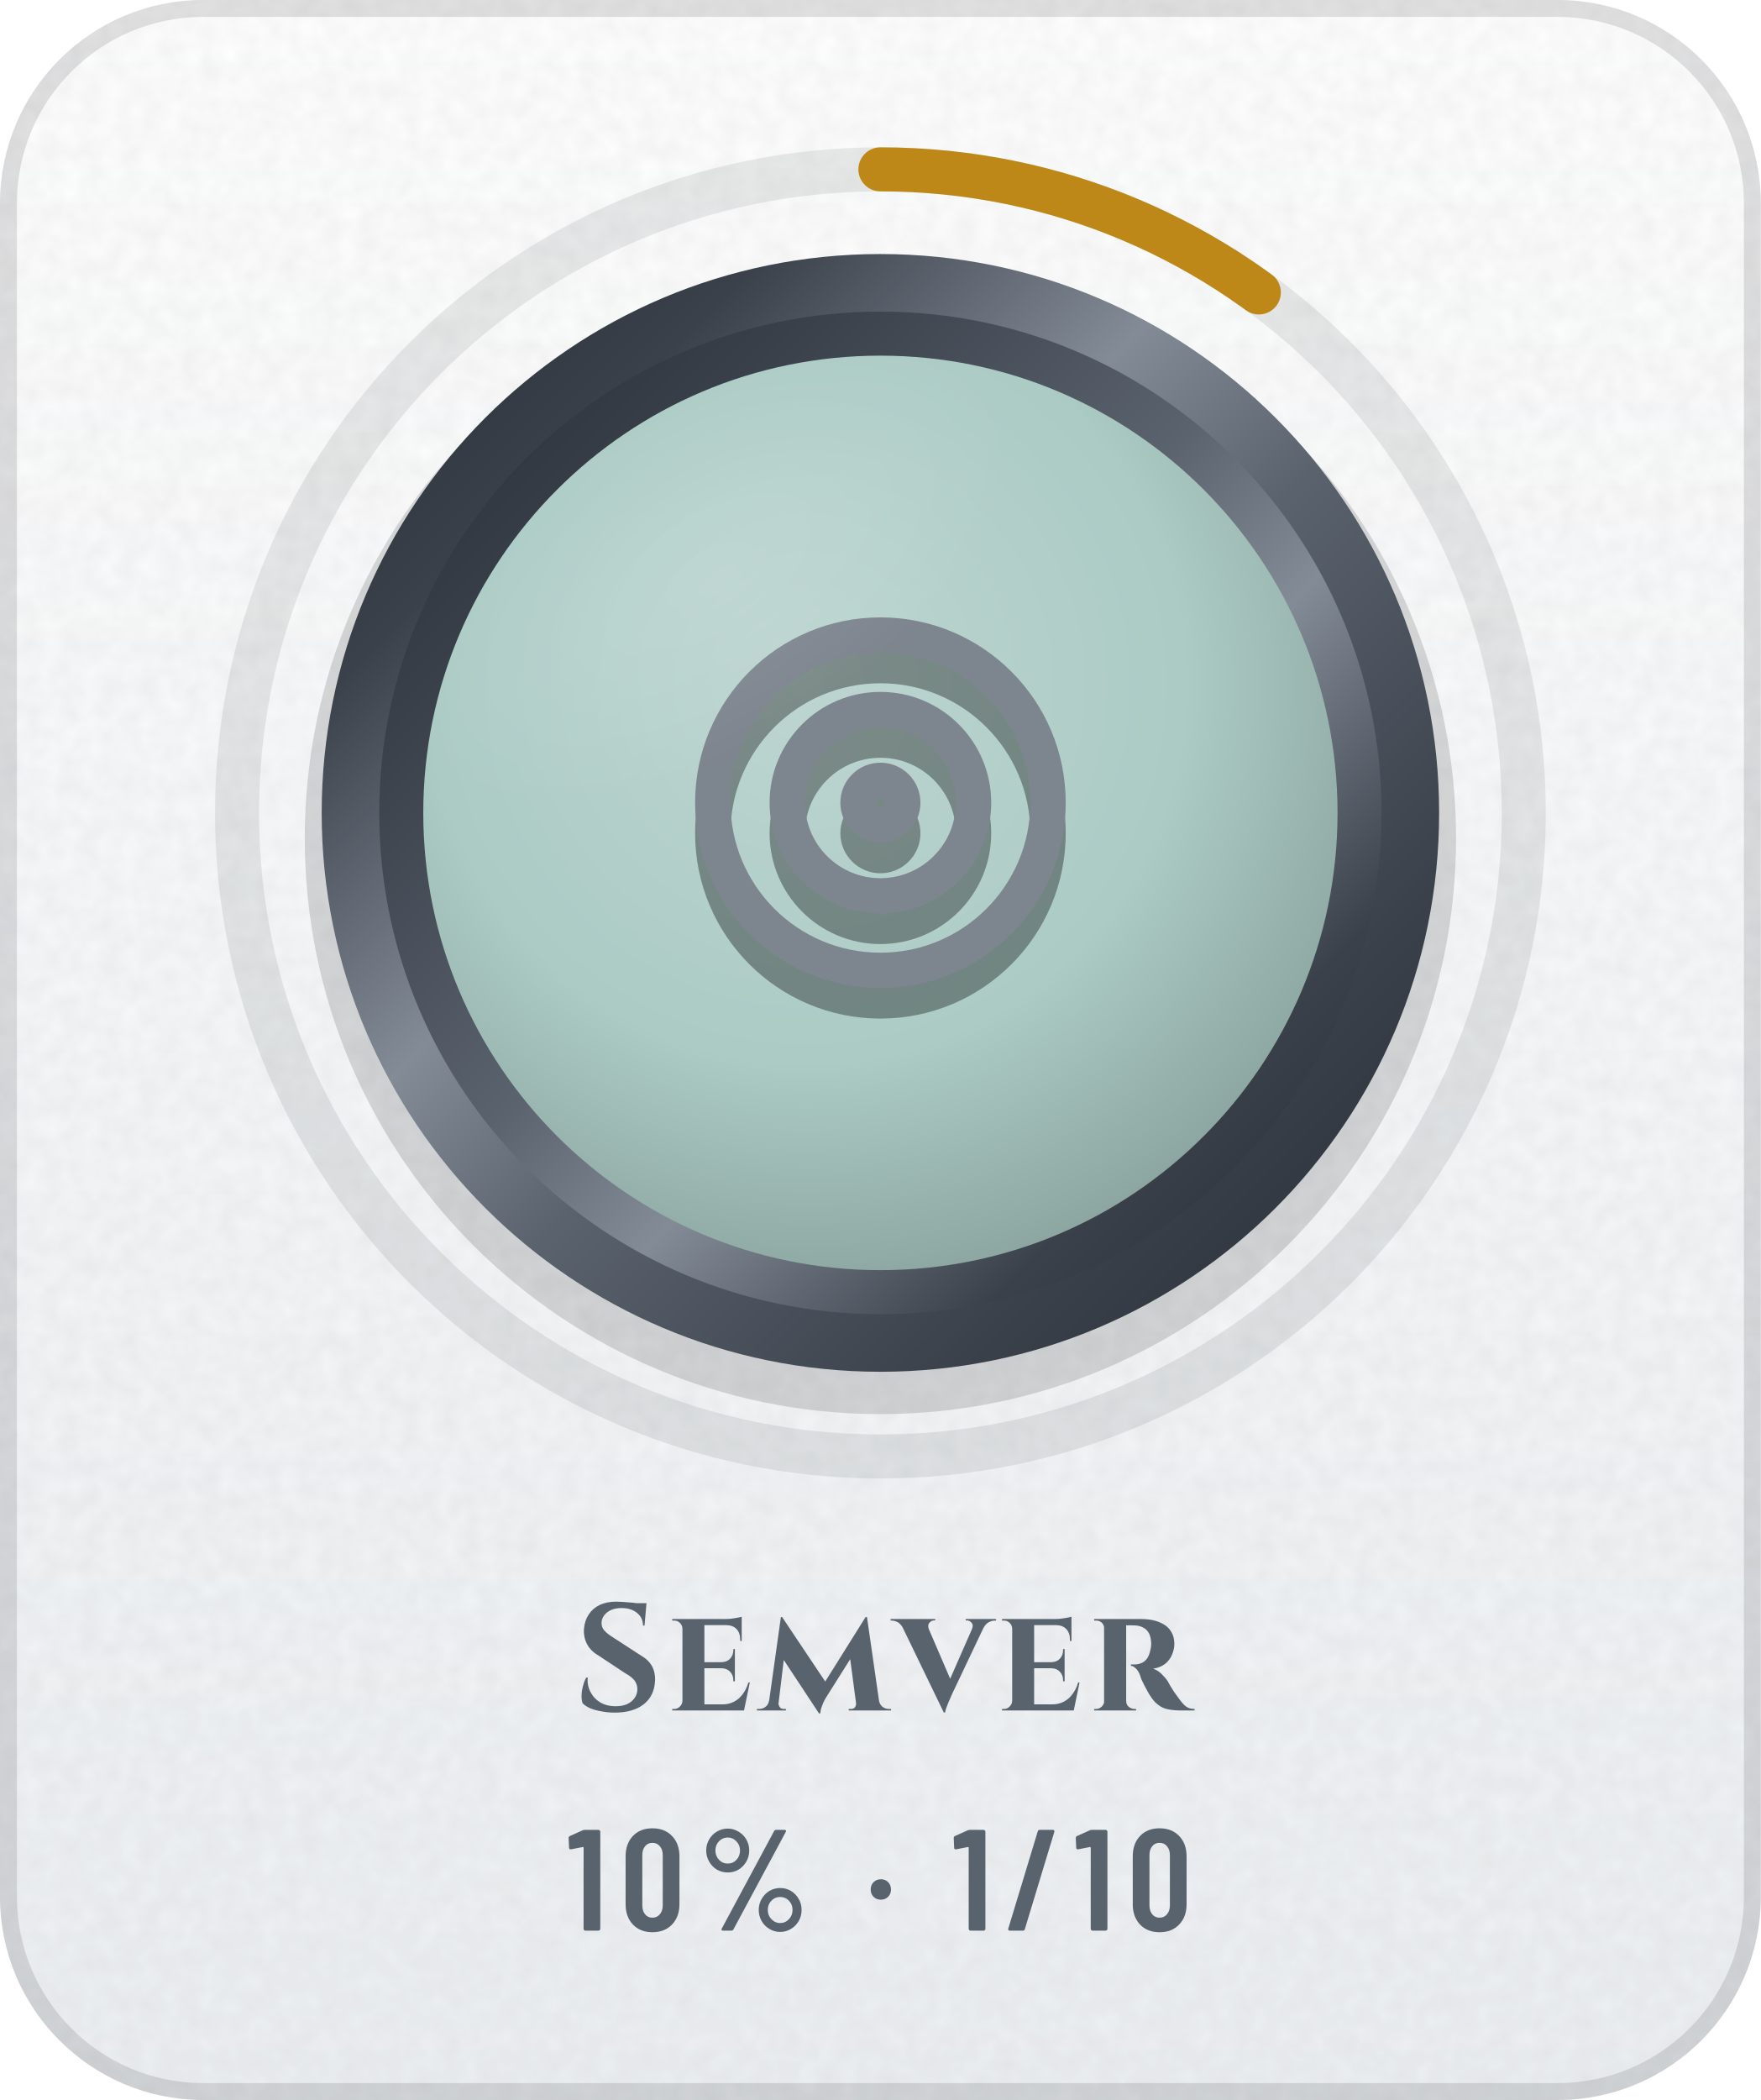
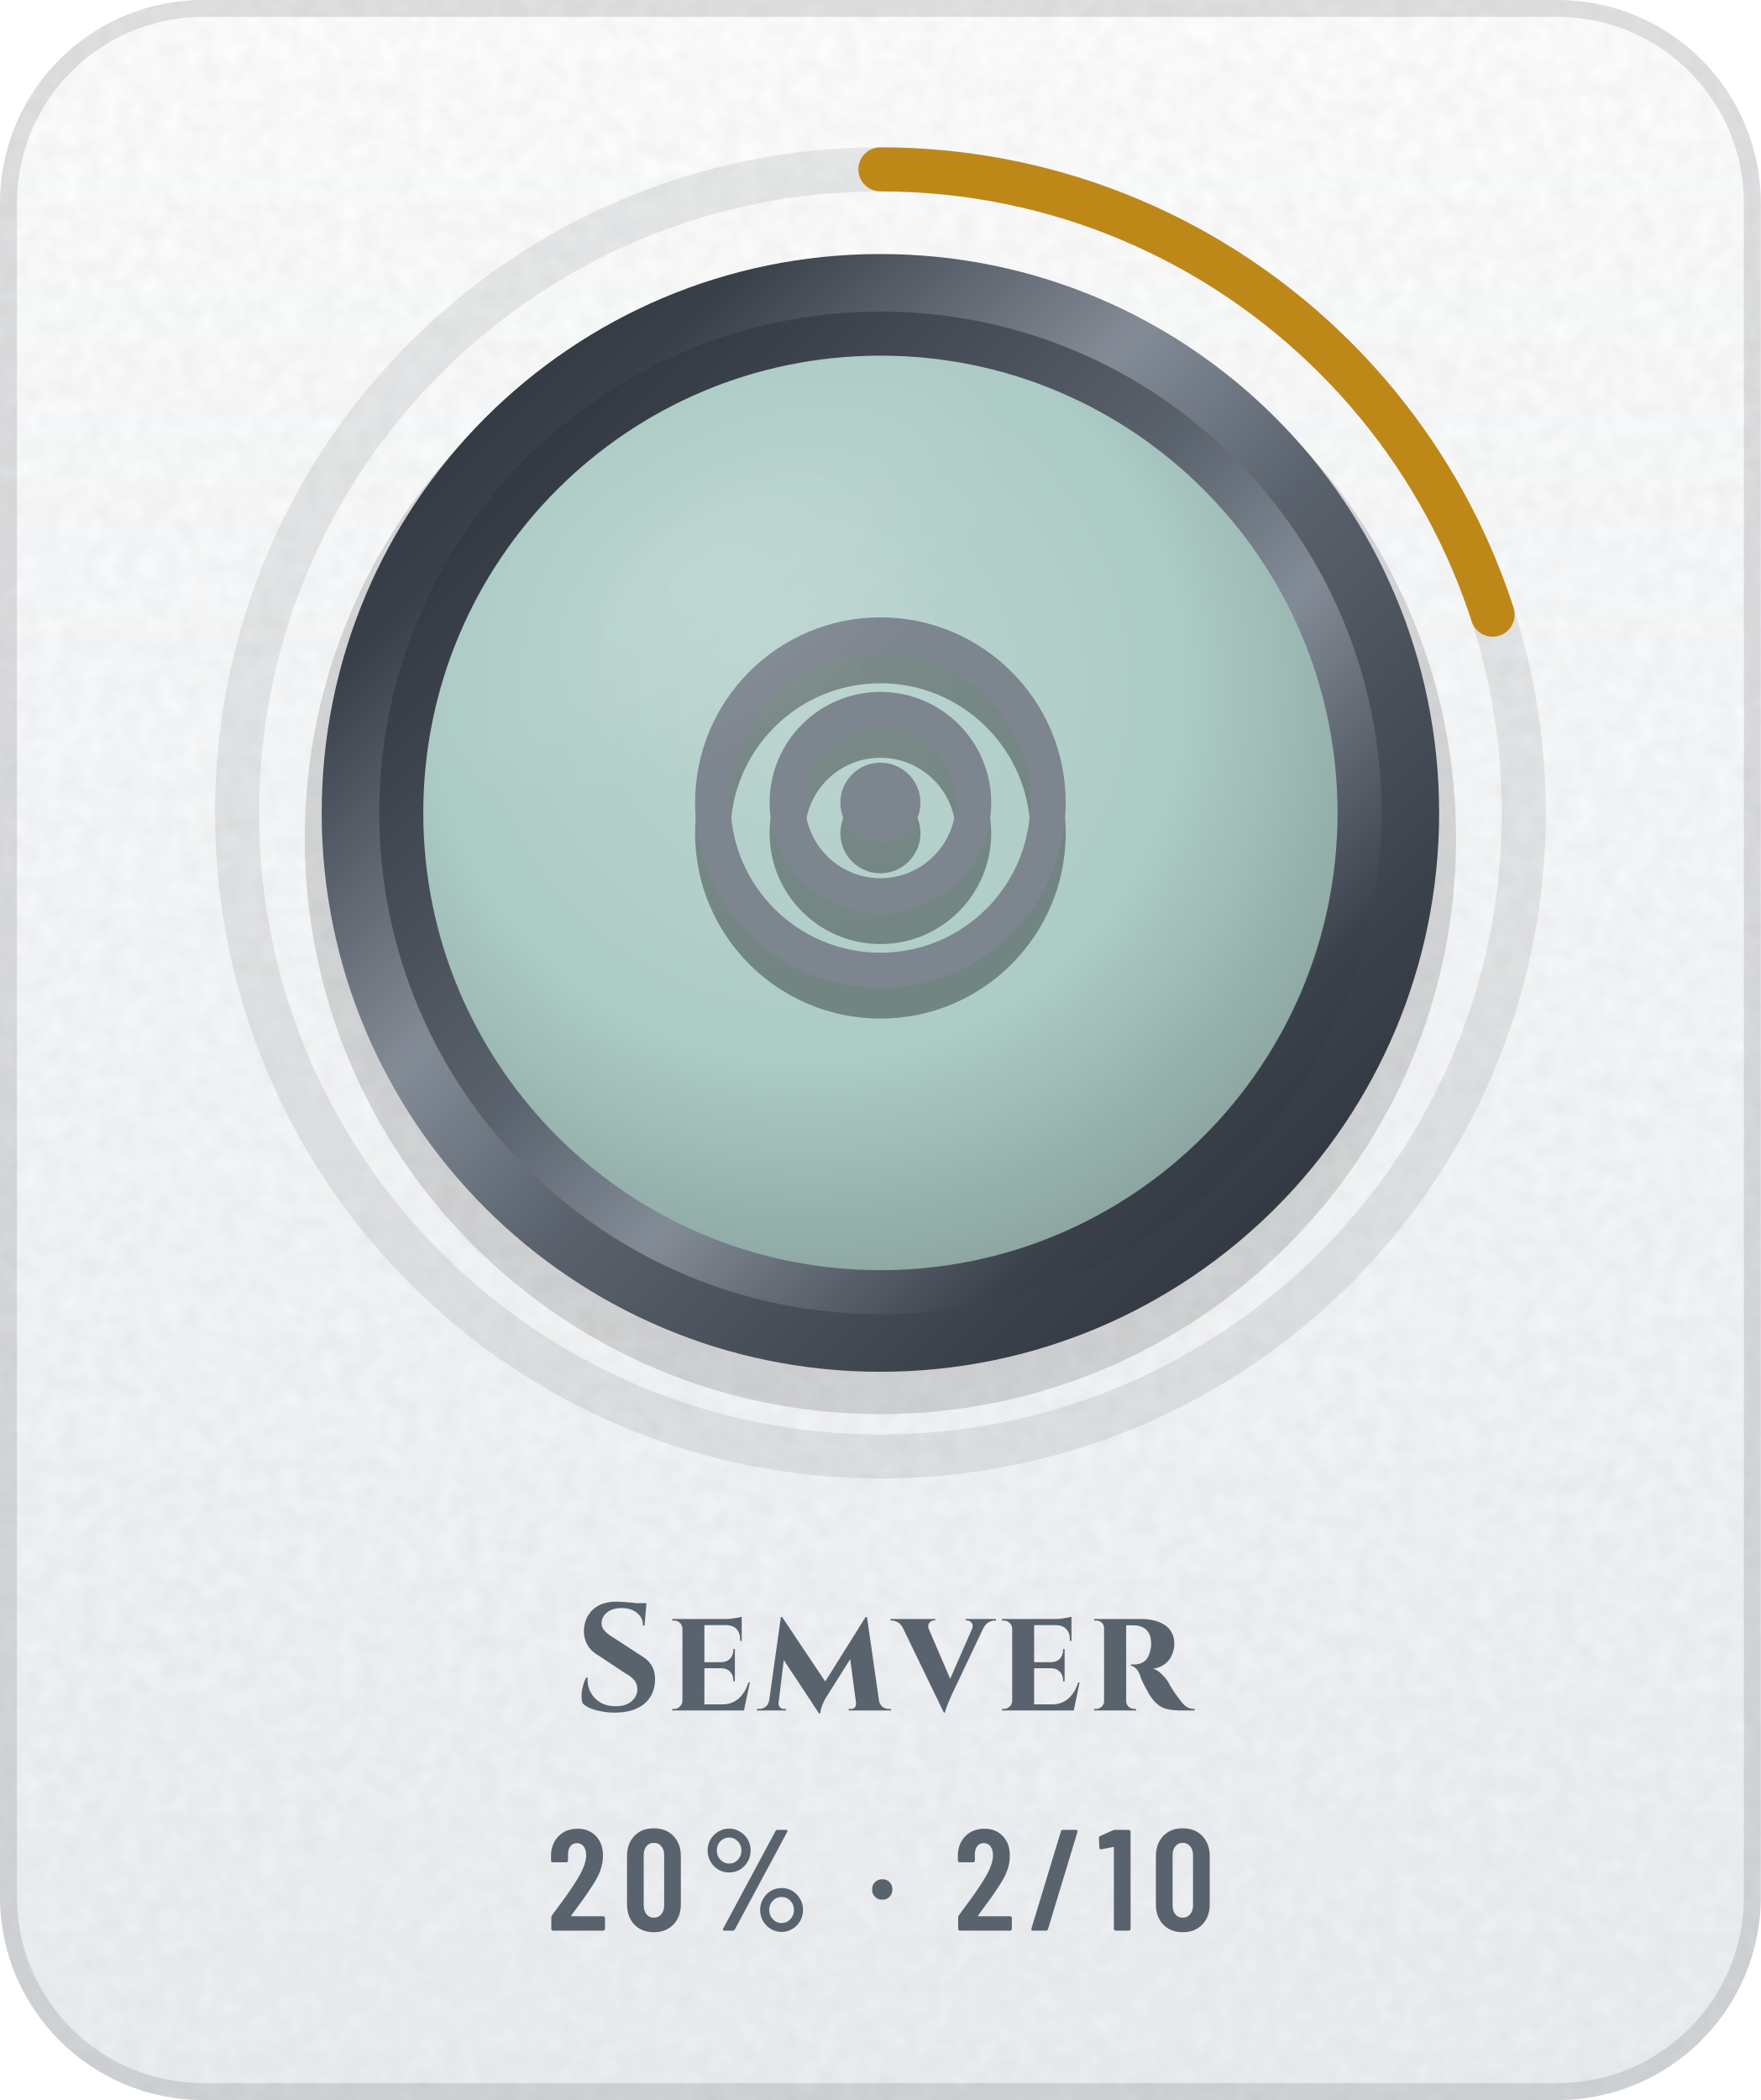
- <svg xmlns="http://www.w3.org/2000/svg" width="104" height="124" viewBox="0 0 104 124" role="img" aria-label="Semver: 10% (1 of 10)">
+ <svg xmlns="http://www.w3.org/2000/svg" width="104" height="124" viewBox="0 0 104 124" role="img" aria-label="Semver: 20% (2 of 10)">
  <defs>
    <linearGradient id="bg" x1="0" y1="0" x2="0" y2="1">
      <stop offset="0" stop-color="#FFFFFF" />
      <stop offset="1" stop-color="#EDF0F3" />
    </linearGradient>
    <clipPath id="card">
      <rect width="104" height="124" rx="12" />
    </clipPath>
    <filter id="grain" x="0" y="0" width="100%" height="100%">
      <feTurbulence type="fractalNoise" baseFrequency=".85" numOctaves="2" stitchTiles="stitch" />
      <feColorMatrix values="0 0 0 0 0 0 0 0 0 0 0 0 0 0 0 0 0 0 .05 0" />
    </filter>
    <radialGradient id="glow" cx=".5" cy=".5" r=".5">
      <stop offset="0" stop-color="#5A626D" stop-opacity="0" />
      <stop offset="1" stop-color="#5A626D" stop-opacity="0" />
    </radialGradient>
    <linearGradient id="mh" x1="0" y1="0" x2="1" y2="0">
      <stop offset="0" stop-color="#252A32" />
      <stop offset="0.2" stop-color="#3A414B" />
      <stop offset="0.4" stop-color="#838B96" />
      <stop offset="0.54" stop-color="#5A626D" />
      <stop offset="0.78" stop-color="#3A414B" />
      <stop offset="1" stop-color="#252A32" />
    </linearGradient>
    <linearGradient id="md" x1="0" y1="0" x2="1" y2="1">
      <stop offset="0" stop-color="#252A32" />
      <stop offset="0.2" stop-color="#3A414B" />
      <stop offset="0.4" stop-color="#838B96" />
      <stop offset="0.54" stop-color="#5A626D" />
      <stop offset="0.78" stop-color="#3A414B" />
      <stop offset="1" stop-color="#252A32" />
    </linearGradient>
    <linearGradient id="mdr" x1="1" y1="1" x2="0" y2="0">
      <stop offset="0" stop-color="#252A32" />
      <stop offset="0.2" stop-color="#3A414B" />
      <stop offset="0.4" stop-color="#838B96" />
      <stop offset="0.54" stop-color="#5A626D" />
      <stop offset="0.78" stop-color="#3A414B" />
      <stop offset="1" stop-color="#252A32" />
    </linearGradient>
    <linearGradient id="dia" x1="0" y1="0" x2="1" y2="0">
      <stop offset="0" stop-color="#2F7DD1" />
      <stop offset=".5" stop-color="#7B61E0" />
      <stop offset="1" stop-color="#C2449A" />
    </linearGradient>
    <linearGradient id="pb" x1="0" y1="0" x2="1" y2="0">
      <stop offset="0" stop-color="#8F5125" />
      <stop offset="1" stop-color="#CC8850" />
    </linearGradient>
    <linearGradient id="shg" x1="0" y1="0" x2="1" y2="0">
      <stop offset="0" stop-color="#FFFFFF" stop-opacity="0" />
      <stop offset=".5" stop-color="#FFFFFF" stop-opacity=".6" />
      <stop offset="1" stop-color="#FFFFFF" stop-opacity="0" />
    </linearGradient>
    <radialGradient id="en" cx=".42" cy=".36" r=".75">
      <stop offset="0" stop-color="#BDD5D1" />
      <stop offset=".55" stop-color="#ACCBC5" />
      <stop offset="1" stop-color="#819894" />
    </radialGradient>
    <linearGradient id="ig" gradientUnits="userSpaceOnUse" x1="0" y1="34" x2="0" y2="62">
      <stop offset="0" stop-color="#7D858F" />
      <stop offset="1" stop-color="#4E5661" />
    </linearGradient>
    <radialGradient id="gl" cx=".5" cy=".5" r=".5">
      <stop offset="0" stop-color="#FFFFFF" stop-opacity=".45" />
      <stop offset="1" stop-color="#FFFFFF" stop-opacity="0" />
    </radialGradient>
    <clipPath id="fc">
      <circle cx="52" cy="48" r="27" />
    </clipPath>
  </defs>
  <g clip-path="url(#card)">
    <rect width="104" height="124" fill="url(#bg)" />
    <rect width="104" height="124" filter="url(#grain)" />
  </g>
  <rect x=".5" y=".5" width="103" height="123" rx="11.5" fill="none" stroke="#1F2328" stroke-opacity=".13" />
  <circle cx="52" cy="48" r="48" fill="url(#glow)" />
  <circle cx="52" cy="48" r="38" fill="none" stroke="#1F2328" stroke-opacity=".09" stroke-width="2.6" />
-   <circle cx="52" cy="48" r="38" fill="none" stroke="#BE8818" stroke-width="2.6" stroke-linecap="round" stroke-dasharray="23.9 238.8" transform="rotate(-90 52 48)" />
+   <circle cx="52" cy="48" r="38" fill="none" stroke="#BE8818" stroke-width="2.6" stroke-linecap="round" stroke-dasharray="47.8 238.8" transform="rotate(-90 52 48)" />
  <circle cx="52" cy="49.5" r="34" fill="#000000" fill-opacity=".14" />
  <circle cx="52" cy="48" r="33" fill="url(#md)" />
  <circle cx="52" cy="48" r="29.6" fill="url(#mdr)" />
  <circle cx="52" cy="48" r="27" fill="url(#en)" />
  <g transform="translate(38.8 36) scale(1.1)" fill="none" stroke="#000000" stroke-width="1.9" stroke-linecap="round" stroke-linejoin="round" stroke-opacity=".35">
    <circle cx="12" cy="12" r="9" />
    <circle cx="12" cy="12" r="5" />
    <circle cx="12" cy="12" r="1.2" />
  </g>
  <g transform="translate(38.8 34.2) scale(1.1)" fill="none" stroke="url(#ig)" stroke-width="1.9" stroke-linecap="round" stroke-linejoin="round">
    <circle cx="12" cy="12" r="9" />
    <circle cx="12" cy="12" r="5" />
    <circle cx="12" cy="12" r="1.2" />
  </g>
  <g clip-path="url(#fc)">
    <ellipse cx="42" cy="34" rx="20" ry="10" transform="rotate(-32 42 34)" fill="url(#gl)" opacity=".25" />
  </g>
  <g transform="translate(33.9 101) scale(0.009 -0.009)" fill="#59636E">
    <use href="#s83" x="0" />
    <use href="#s101" x="611" />
    <use href="#s109" x="1209" />
    <use href="#s118" x="2105" />
    <use href="#s101" x="2775" />
    <use href="#s114" x="3373" />
  </g>
-   <g transform="translate(33.5 114) scale(0.0085 -0.0085)" fill="#59636E">
-     <use href="#m49" x="0" />
-     <use href="#m48" x="368" />
-     <use href="#m37" x="912" />
-     <use href="#m183" x="2072" />
-     <use href="#m49" x="2676" />
-     <use href="#m47" x="3044" />
-     <use href="#m49" x="3524" />
-     <use href="#m48" x="3892" />
+   <g transform="translate(32.3 114) scale(0.0085 -0.0085)" fill="#59636E">
+     <use href="#m50" x="0" />
+     <use href="#m48" x="519" />
+     <use href="#m37" x="1063" />
+     <use href="#m183" x="2223" />
+     <use href="#m50" x="2827" />
+     <use href="#m47" x="3346" />
+     <use href="#m49" x="3826" />
+     <use href="#m48" x="4194" />
  </g>
  <defs>
    <path id="m37" d="M54 557Q54 598 74 633Q94 668 128 688Q163 709 204 709Q244 709 278 688Q313 668 333 633Q353 598 353 557Q353 515 333 480Q313 445 279 424Q245 404 204 404Q163 404 128 424Q94 445 74 480Q54 515 54 557ZM162 14 526 692Q530 700 541 700H599Q606 700 608 696Q610 692 607 686L243 8Q239 0 228 0H170Q163 0 161 4Q159 8 162 14ZM289 557Q289 594 264 620Q239 647 204 647Q168 647 143 621Q118 595 118 557Q118 519 143 492Q168 466 204 466Q240 466 264 492Q289 519 289 557ZM419 144Q419 185 439 220Q459 255 493 276Q527 296 568 296Q609 296 643 276Q677 255 697 220Q717 185 717 144Q717 102 697 67Q677 32 643 12Q609 -9 568 -9Q527 -9 493 12Q459 32 439 67Q419 102 419 144ZM654 144Q654 182 629 208Q604 234 568 234Q532 234 507 208Q482 182 482 144Q482 106 507 80Q532 53 568 53Q604 53 629 80Q654 106 654 144Z" />
    <path id="m47" d="M21 14 226 690Q229 700 239 700H331Q337 700 340 696Q343 692 341 686L136 10Q133 0 123 0H31Q25 0 22 4Q19 8 21 14Z" />
    <path id="m48" d="M38 183V517Q38 604 89 658Q140 711 224 711Q309 711 360 658Q412 604 412 517V183Q412 96 360 42Q309 -11 224 -11Q140 -11 89 42Q38 96 38 183ZM296 176V524Q296 563 276 586Q257 610 224 610Q192 610 173 586Q154 563 154 524V176Q154 137 173 114Q192 90 224 90Q257 90 276 114Q296 137 296 176Z" />
    <path id="m49" d="M122 700H218Q223 700 226 696Q230 693 230 688V12Q230 7 226 4Q223 0 218 0H126Q121 0 118 4Q114 7 114 12V576Q114 578 112 580Q111 582 109 581L27 565H24Q13 565 13 576L10 643Q10 653 18 657L107 697Q114 700 122 700Z" />
+     <path id="m50" d="M173 100H392Q397 100 400 96Q404 93 404 88V12Q404 7 400 4Q397 0 392 0H43Q38 0 34 4Q31 7 31 12V92Q31 101 36 107L75 160Q114 212 152 266Q189 320 215 363Q273 459 273 522Q273 562 256 585Q238 608 209 608Q180 608 163 586Q146 563 147 526V487Q147 482 144 478Q140 475 135 475H41Q36 475 32 478Q29 482 29 487V530Q33 610 84 659Q134 708 214 708Q293 708 342 656Q390 605 390 521Q390 471 373 422Q356 373 319 317Q294 277 260 229Q225 181 214 166Q184 126 170 106Q168 104 169 102Q170 100 173 100Z" />
    <path id="m183" d="M37 286Q37 317 57 337Q77 357 108 357Q139 357 158 337Q178 317 178 286Q178 255 158 235Q138 215 108 215Q77 215 57 235Q37 255 37 286Z" />
    <path id="s83" d="M277 714Q297 714 326 712Q356 710 388 707Q399 705 409 704H476L475 692Q475 692 475 692L463 557H453Q453 609 414 640Q376 672 312 672Q254 672 218 644Q183 616 181 576Q180 546 200 524Q220 502 251 483L442 359Q488 333 512 291Q535 249 532 193Q527 95 457 40Q387 -14 267 -14Q223 -14 182 -6Q140 1 108 14Q76 28 57 47Q49 69 50 100Q51 131 60 163Q68 195 81 216H90Q86 165 108 122Q131 78 174 52Q218 27 278 28Q344 29 380 62Q416 94 416 140Q416 171 398 196Q379 221 337 244L162 360Q109 390 85 437Q61 484 66 539Q71 591 97 630Q123 670 168 692Q214 714 277 714Z" />
    <path id="s101" d="M543 184 505 0H34V10H47Q69 10 84 26Q100 41 101 63V537Q100 560 84 575Q69 590 47 590H34V600H385Q414 600 446 606Q478 611 490 615V456H480V465Q480 509 456 534Q433 559 389 560H245V317H359Q394 318 414 340Q435 363 435 396V403H445V191H435V199Q435 232 414 254Q394 276 359 277H245V40H363Q406 40 440 58Q473 75 497 108Q521 140 534 184Z" />
    <path id="s109" d="M705 613H714L793 64Q798 38 816 24Q835 10 858 10H872V0H594V10H608Q630 10 637 24Q644 39 642 50L604 337L444 83L435 67Q426 50 418 27Q409 4 408 -19H399L168 331L133 43Q134 35 140 25Q148 10 168 10H182V0H-8V10H5Q30 10 48 24Q67 38 71 64H72L149 613H157L440 190Z" />
    <path id="s114" d="M106 0H41V10H53Q75 10 91 26Q103 38 106 54V547Q103 564 91 576Q75 590 54 590H41V600H349Q390 600 429 592Q468 583 499 564Q530 546 548 514Q567 483 567 436Q567 401 552 366Q538 332 508 307Q477 282 428 274Q457 265 484 239Q510 213 525 190Q529 182 539 164Q549 147 564 124Q580 102 597 78Q617 51 632 36Q647 22 663 16Q679 10 700 10V0H616Q562 0 524 8Q487 16 460 38Q432 59 409 96Q400 109 390 128Q380 146 370 165Q360 184 352 202Q345 220 342 232Q329 264 312 278Q296 293 282 293V302H307Q328 302 348 310Q369 317 386 338Q403 360 411 402Q413 408 414 419Q416 430 415 444Q413 481 402 504Q390 526 373 538Q356 549 338 554Q321 558 308 558Q289 559 274 559Q259 558 251 559V63Q251 38 268 24Q286 10 306 10H316V0Z" />
    <path id="s118" d="M322 -13 52 545Q39 567 22 578Q0 590 -20 590H-27V600H266V591H258Q242 591 228 576Q215 562 223 536L364 208L507 534Q518 561 504 576Q491 591 473 591H466V600H665V590H657Q637 590 615 578Q595 566 581 539L377 109Q375 104 368 88Q361 73 353 54Q345 34 338 16Q332 -2 331 -13Z" />
  </defs>
</svg>
